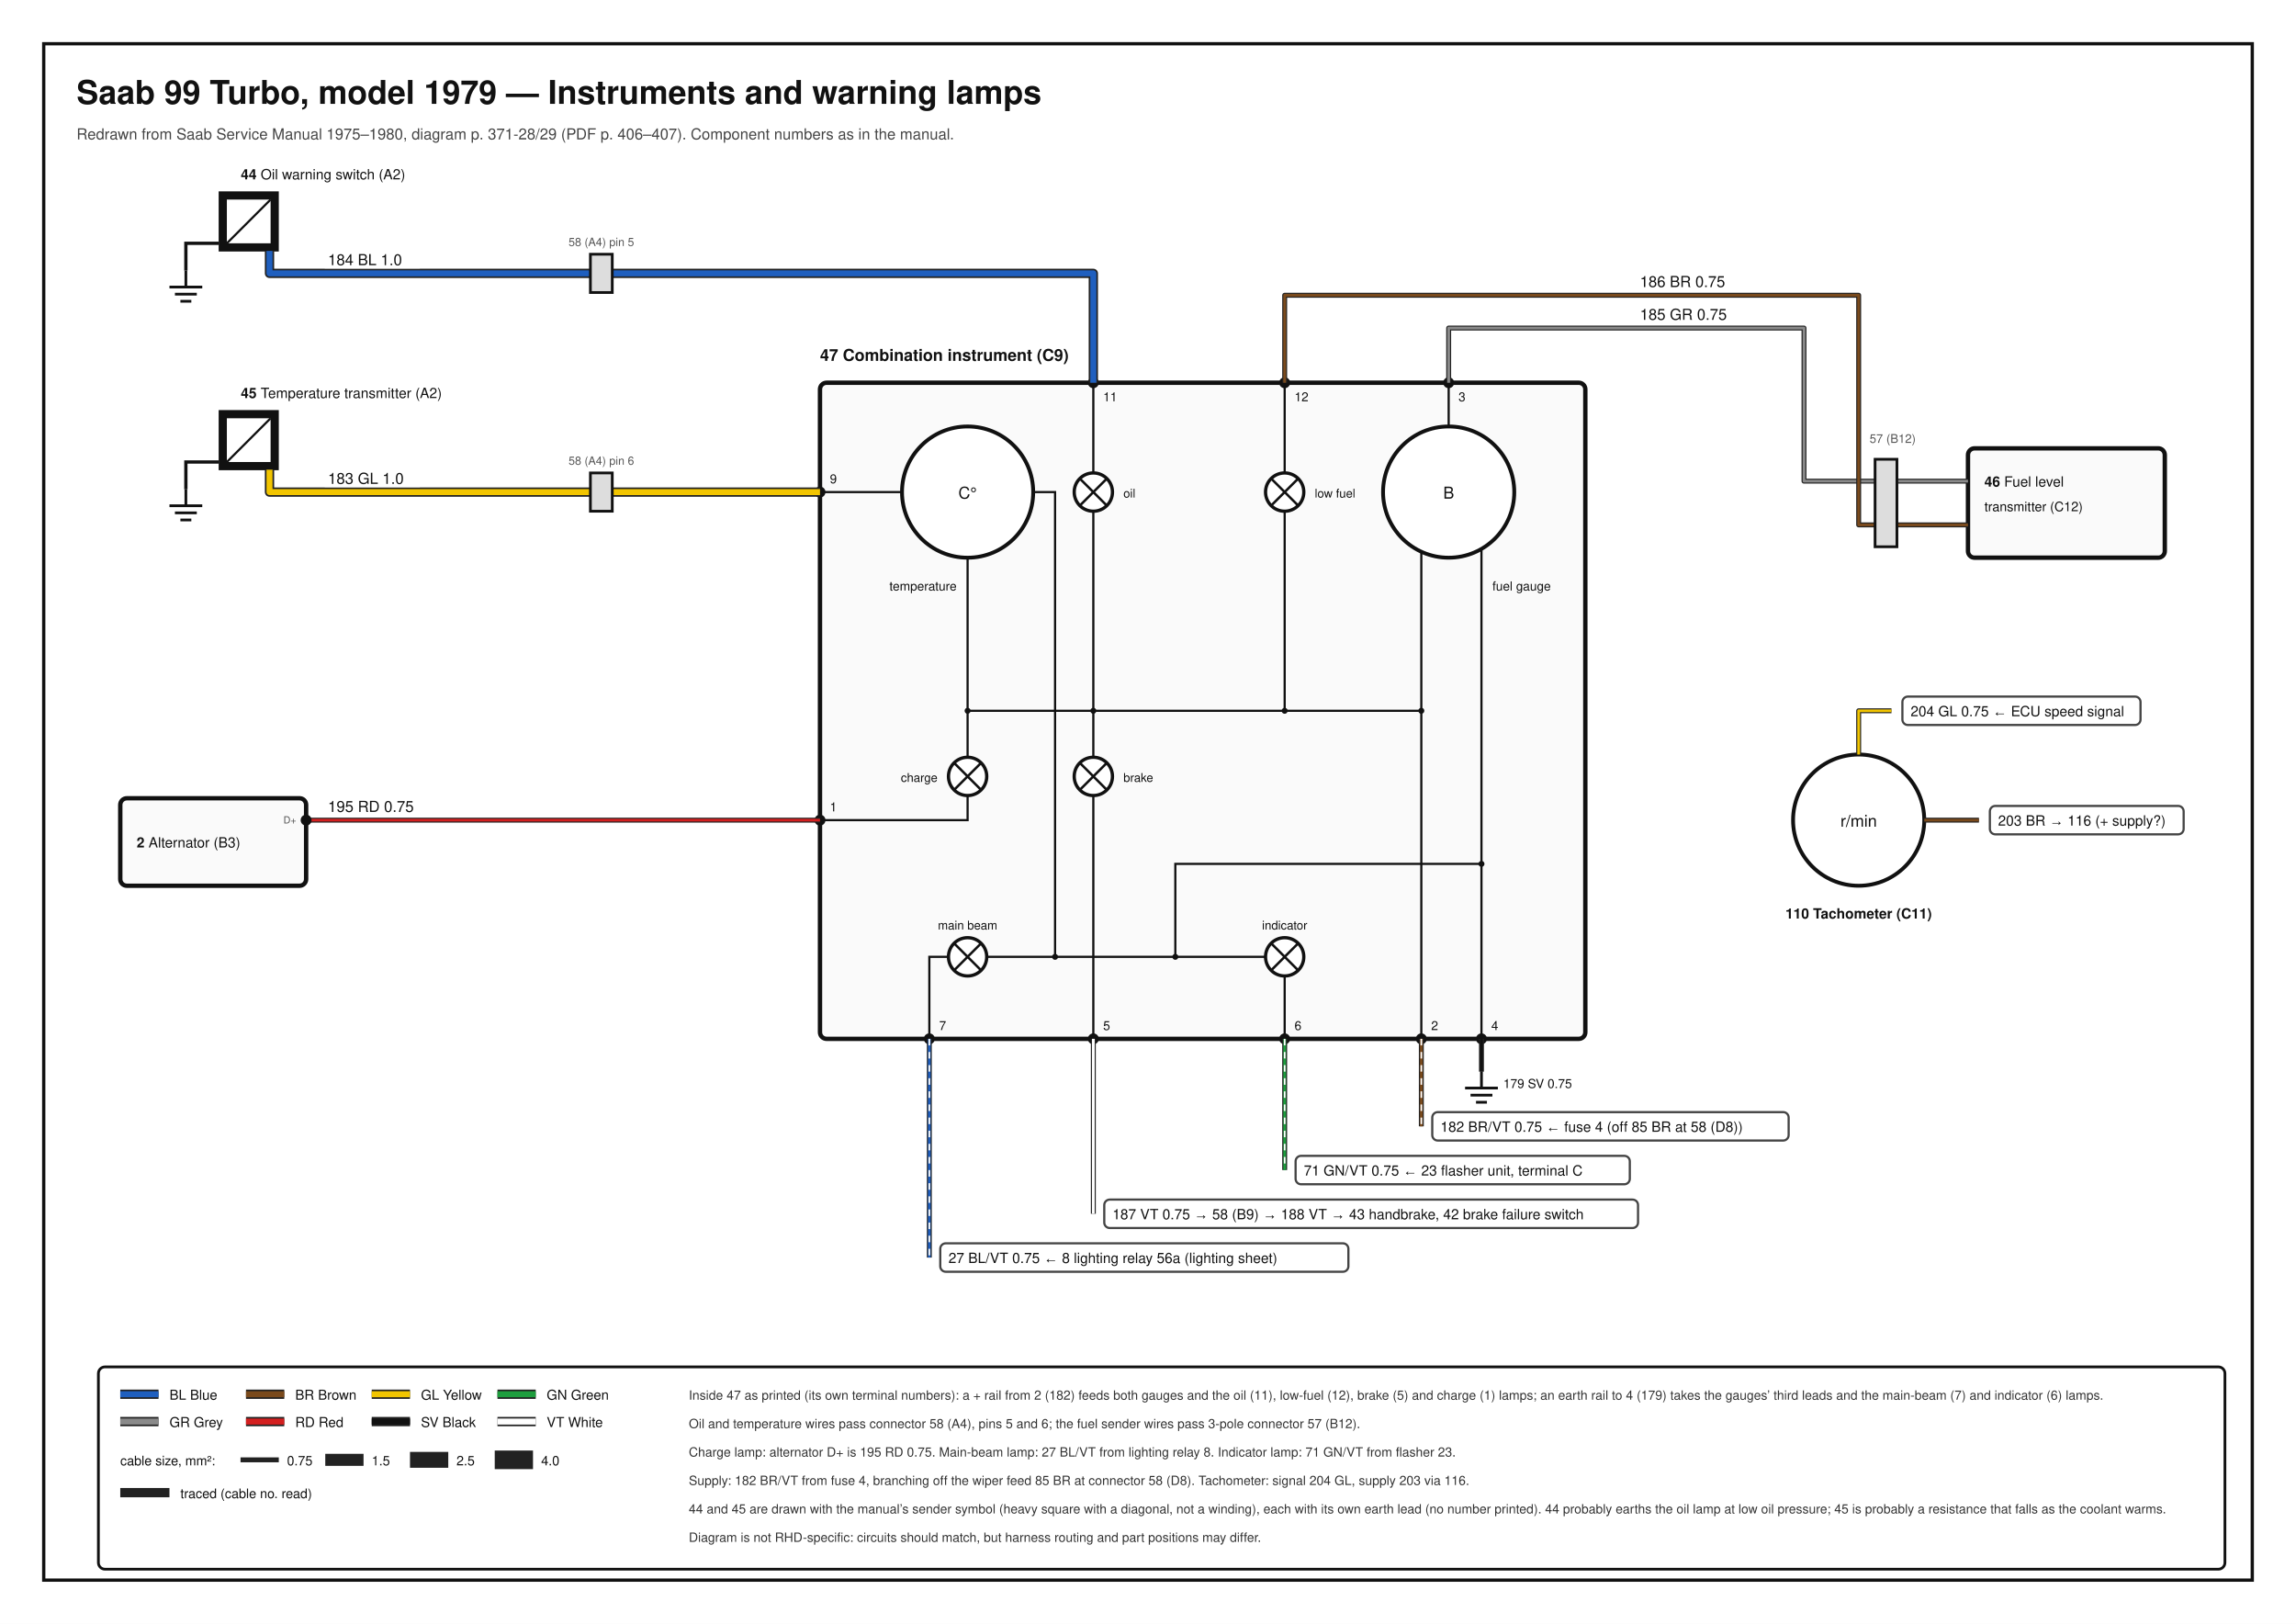
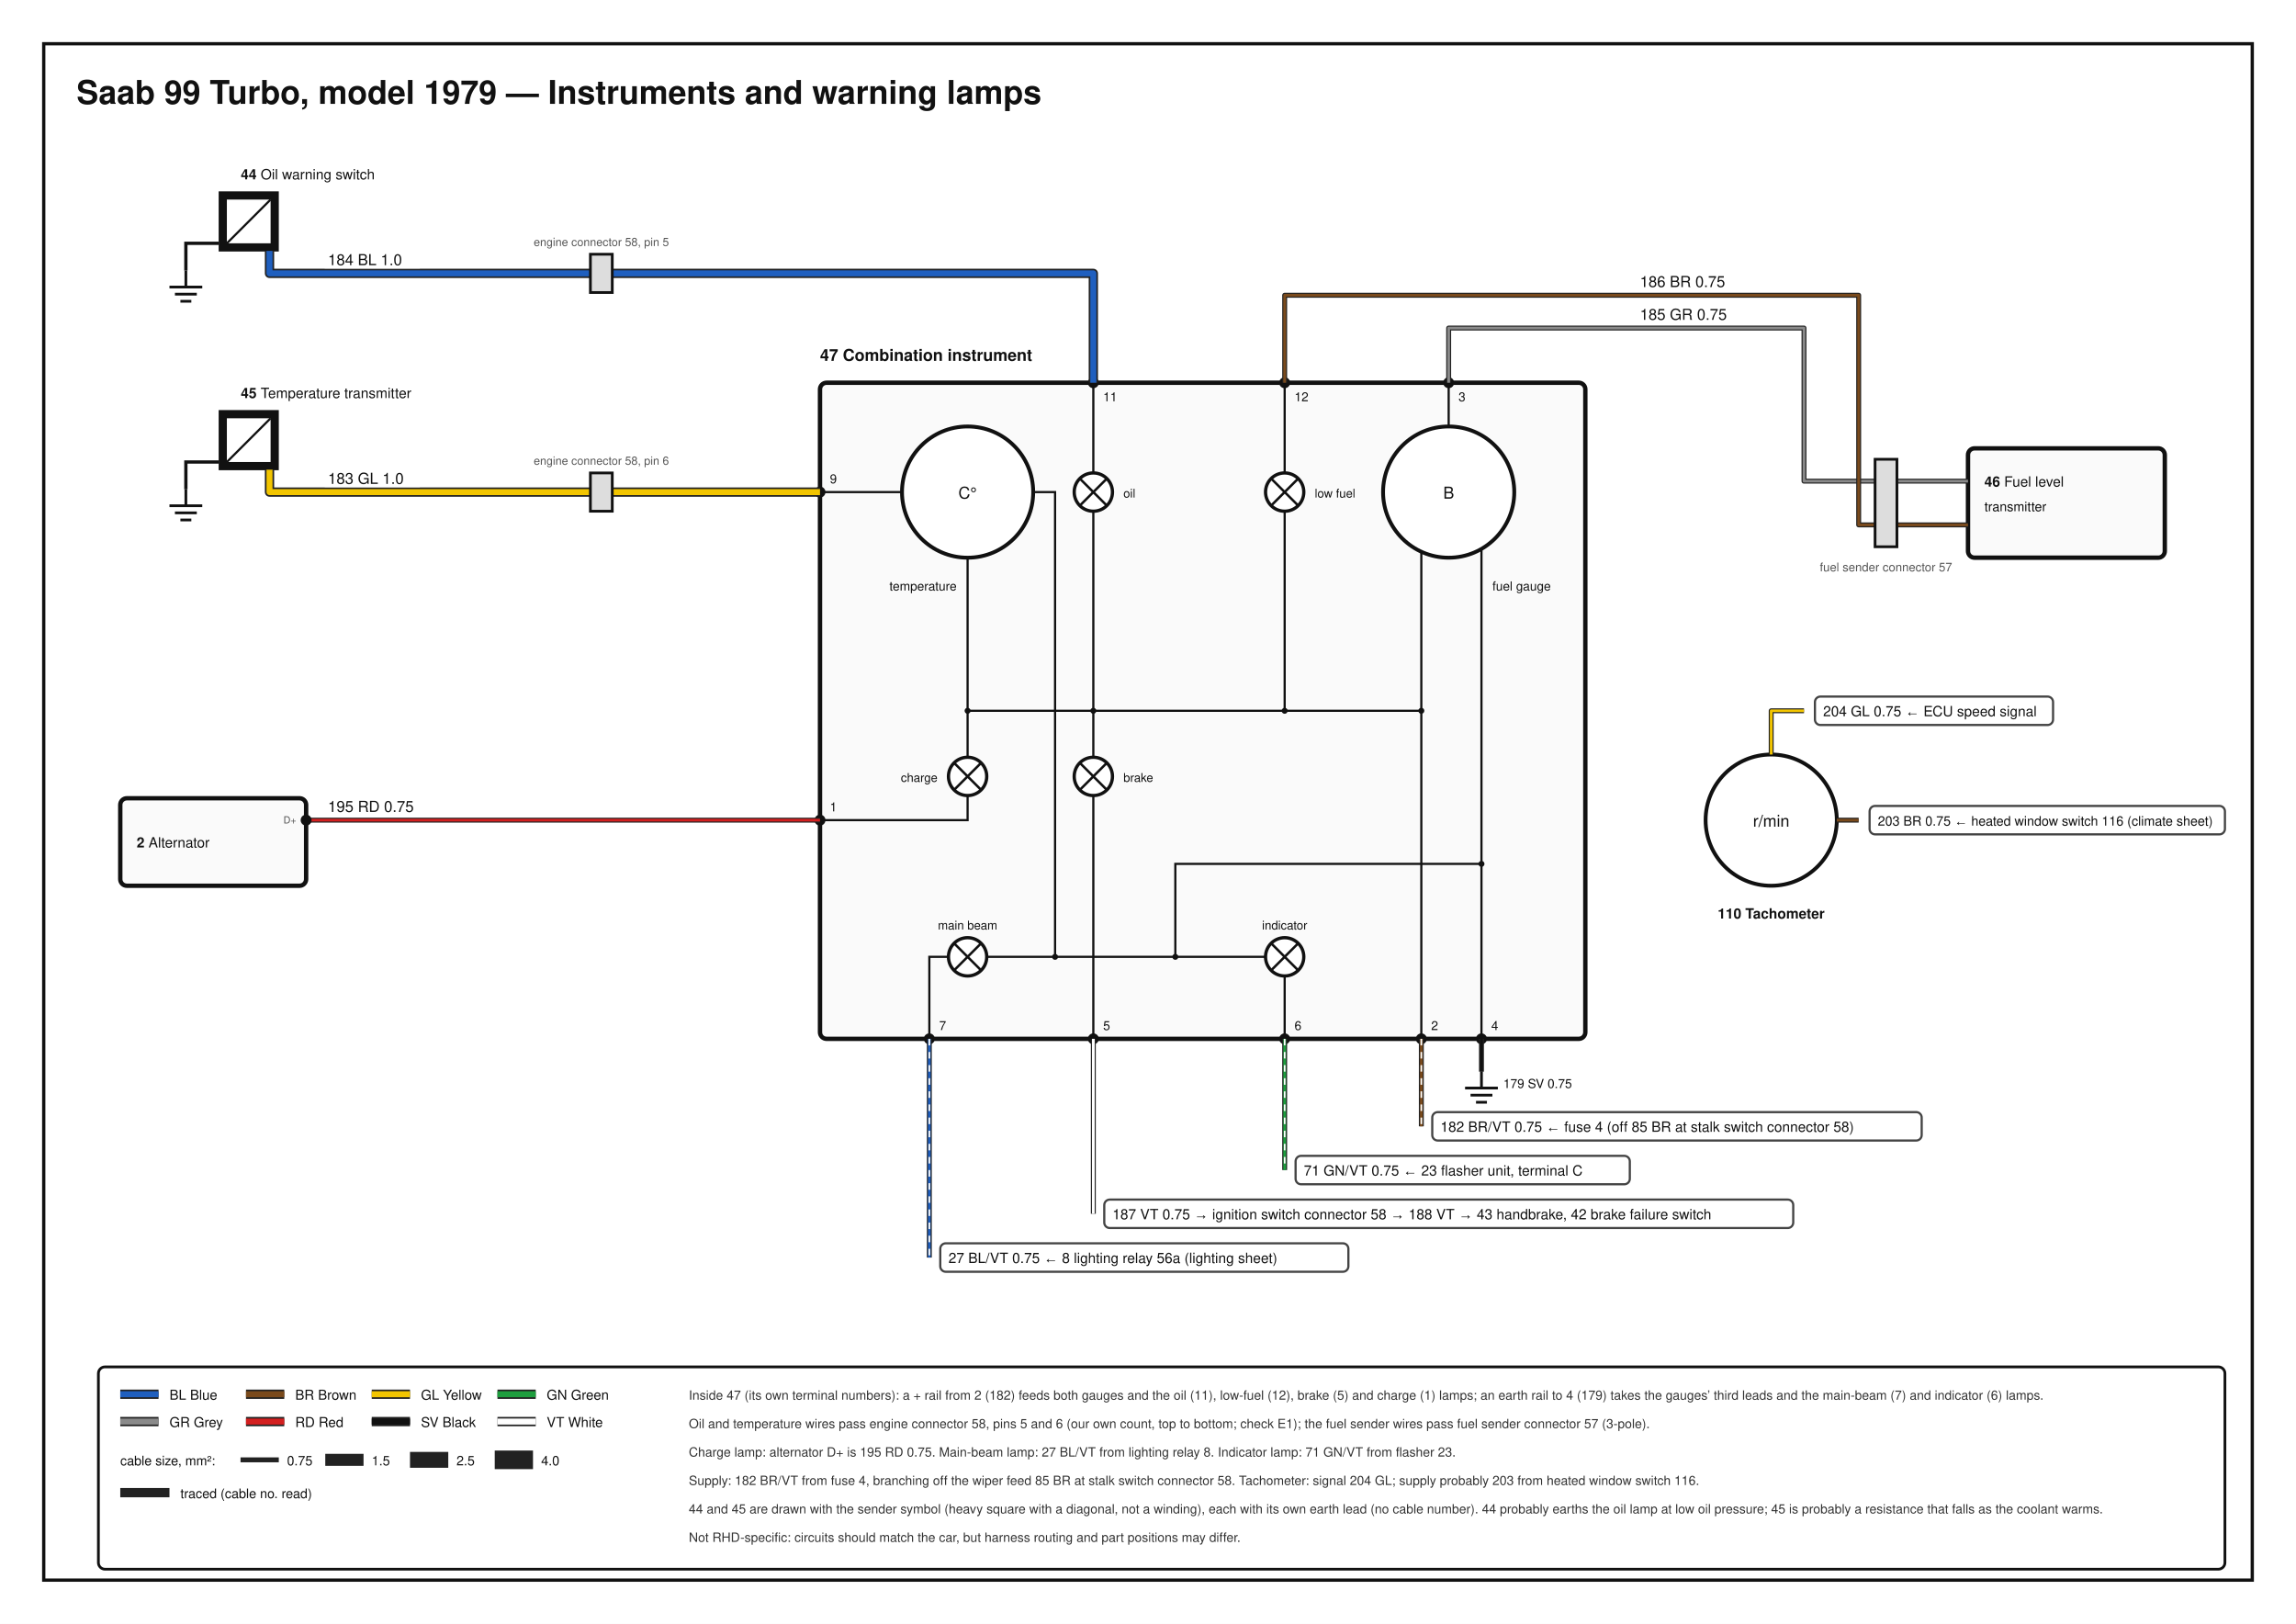
<svg xmlns="http://www.w3.org/2000/svg" width="420mm" height="297mm" viewBox="0 0 420 297" font-family="Helvetica, Arial, sans-serif">
  <rect width="420" height="297" fill="#fff" />
  <rect x="8" y="8" width="404" height="281" fill="none" stroke="#111" stroke-width=".6" />
  <text x="14" y="19" font-size="6" text-anchor="start" font-weight="bold" fill="#111">Saab 99 Turbo, model 1979 — Instruments and warning lamps</text>
-   <text x="14" y="25.5" font-size="2.8" text-anchor="start" font-weight="normal" fill="#444">Redrawn from Saab Service Manual 1975–1980, diagram p. 371-28/29 (PDF p. 406–407). Component numbers as in the manual.</text>
  <rect x="150" y="70" width="140" height="120" rx="1.2" fill="#fafafa" stroke="#111" stroke-width="0.8" />
-   <text x="150" y="66" font-size="3" text-anchor="start" font-weight="bold" fill="#111">47 Combination instrument (C9)</text>
+   <text x="150" y="66" font-size="3" text-anchor="start" font-weight="bold" fill="#111">47 Combination instrument</text>
  <circle cx="150" cy="90" r="1.0" fill="#111" />
  <text x="151.8" y="88.4" font-size="2.3" text-anchor="start" font-weight="normal" fill="#111">9</text>
  <circle cx="150" cy="150" r="1.0" fill="#111" />
  <text x="151.8" y="148.4" font-size="2.3" text-anchor="start" font-weight="normal" fill="#111">1</text>
  <circle cx="200" cy="70" r="1.0" fill="#111" />
  <text x="201.8" y="73.4" font-size="2.3" text-anchor="start" font-weight="normal" fill="#111">11</text>
  <circle cx="235" cy="70" r="1.0" fill="#111" />
  <text x="236.8" y="73.4" font-size="2.3" text-anchor="start" font-weight="normal" fill="#111">12</text>
  <circle cx="265" cy="70" r="1.0" fill="#111" />
  <text x="266.8" y="73.4" font-size="2.3" text-anchor="start" font-weight="normal" fill="#111">3</text>
  <circle cx="170" cy="190" r="1.0" fill="#111" />
  <text x="171.8" y="188.4" font-size="2.3" text-anchor="start" font-weight="normal" fill="#111">7</text>
  <circle cx="200" cy="190" r="1.0" fill="#111" />
  <text x="201.8" y="188.4" font-size="2.3" text-anchor="start" font-weight="normal" fill="#111">5</text>
  <circle cx="235" cy="190" r="1.0" fill="#111" />
  <text x="236.8" y="188.4" font-size="2.3" text-anchor="start" font-weight="normal" fill="#111">6</text>
  <circle cx="260" cy="190" r="1.0" fill="#111" />
  <text x="261.8" y="188.4" font-size="2.3" text-anchor="start" font-weight="normal" fill="#111">2</text>
  <circle cx="271" cy="190" r="1.0" fill="#111" />
  <text x="272.8" y="188.4" font-size="2.3" text-anchor="start" font-weight="normal" fill="#111">4</text>
  <circle cx="177" cy="90" r="12" fill="#fff" stroke="#111" stroke-width=".7" />
  <text x="177" y="91.2" font-size="3" text-anchor="middle" font-weight="normal" fill="#111">C°</text>
  <path d="M150,90 L165,90" fill="none" stroke="#111" stroke-width=".4" />
  <text x="175" y="108" font-size="2.3" text-anchor="end" font-weight="normal" fill="#111">temperature</text>
  <path d="M177,102 L177,130" fill="none" stroke="#111" stroke-width=".4" />
  <circle cx="177" cy="130" r=".55" fill="#111" />
  <path d="M189,90 L193,90 L193,175" fill="none" stroke="#111" stroke-width=".4" />
  <circle cx="193" cy="175" r=".55" fill="#111" />
  <circle cx="265" cy="90" r="12" fill="#fff" stroke="#111" stroke-width=".7" />
  <text x="265" y="91.2" font-size="3" text-anchor="middle" font-weight="normal" fill="#111">B</text>
  <path d="M265,70 L265,78" fill="none" stroke="#111" stroke-width=".4" />
  <text x="273" y="108" font-size="2.3" text-anchor="start" font-weight="normal" fill="#111">fuel gauge</text>
  <path d="M260,100.91 L260,190" fill="none" stroke="#111" stroke-width=".4" />
  <circle cx="260" cy="130" r=".55" fill="#111" />
  <path d="M271,100.39 L271,190" fill="none" stroke="#111" stroke-width=".4" />
  <circle cx="271" cy="158" r=".55" fill="#111" />
  <path d="M177,130 L260,130" fill="none" stroke="#111" stroke-width=".4" />
  <path d="M200,70 L200,86.5" fill="none" stroke="#111" stroke-width=".4" />
  <circle cx="200" cy="90" r="3.5" fill="#fff" stroke="#111" stroke-width=".6" />
  <path d="M197.55,87.55 L202.45,92.45 M197.55,92.45 L202.45,87.55" stroke="#111" stroke-width=".45" />
  <path d="M200,93.5 L200,130" fill="none" stroke="#111" stroke-width=".4" />
  <circle cx="200" cy="130" r=".55" fill="#111" />
  <text x="205.5" y="91" font-size="2.2" text-anchor="start" font-weight="normal" fill="#111">oil</text>
  <path d="M235,70 L235,86.5" fill="none" stroke="#111" stroke-width=".4" />
  <circle cx="235" cy="90" r="3.5" fill="#fff" stroke="#111" stroke-width=".6" />
  <path d="M232.55,87.55 L237.45,92.45 M232.55,92.45 L237.45,87.55" stroke="#111" stroke-width=".45" />
  <path d="M235,93.5 L235,130" fill="none" stroke="#111" stroke-width=".4" />
  <circle cx="235" cy="130" r=".55" fill="#111" />
  <text x="240.5" y="91" font-size="2.2" text-anchor="start" font-weight="normal" fill="#111">low fuel</text>
  <path d="M200,130 L200,138.5" fill="none" stroke="#111" stroke-width=".4" />
  <circle cx="200" cy="142" r="3.5" fill="#fff" stroke="#111" stroke-width=".6" />
  <path d="M197.55,139.55 L202.45,144.45 M197.55,144.45 L202.45,139.55" stroke="#111" stroke-width=".45" />
  <path d="M200,145.5 L200,190" fill="none" stroke="#111" stroke-width=".4" />
  <text x="205.5" y="143" font-size="2.2" text-anchor="start" font-weight="normal" fill="#111">brake</text>
  <path d="M177,130 L177,138.5" fill="none" stroke="#111" stroke-width=".4" />
  <circle cx="177" cy="142" r="3.5" fill="#fff" stroke="#111" stroke-width=".6" />
  <path d="M174.55,139.55 L179.45,144.45 M174.55,144.45 L179.45,139.55" stroke="#111" stroke-width=".45" />
  <path d="M177,145.5 L177,150 L150,150" fill="none" stroke="#111" stroke-width=".4" />
  <text x="171.5" y="143" font-size="2.2" text-anchor="end" font-weight="normal" fill="#111">charge</text>
  <circle cx="177" cy="175" r="3.5" fill="#fff" stroke="#111" stroke-width=".6" />
  <path d="M174.55,172.55 L179.45,177.45 M174.55,177.45 L179.45,172.55" stroke="#111" stroke-width=".45" />
  <path d="M173.5,175 L170,175 L170,190" fill="none" stroke="#111" stroke-width=".4" />
  <text x="177" y="170" font-size="2.2" text-anchor="middle" font-weight="normal" fill="#111">main beam</text>
  <path d="M180.5,175 L231.5,175" fill="none" stroke="#111" stroke-width=".4" />
  <circle cx="215" cy="175" r=".55" fill="#111" />
  <path d="M215,175 L215,158 L271,158" fill="none" stroke="#111" stroke-width=".4" />
  <circle cx="235" cy="175" r="3.5" fill="#fff" stroke="#111" stroke-width=".6" />
  <path d="M232.55,172.55 L237.45,177.45 M232.55,177.45 L237.45,172.55" stroke="#111" stroke-width=".45" />
  <path d="M235,178.5 L235,190" fill="none" stroke="#111" stroke-width=".4" />
  <text x="235" y="170" font-size="2.2" text-anchor="middle" font-weight="normal" fill="#111">indicator</text>
  <rect x="40.75" y="35.75" width="9.5" height="9.5" fill="#fff" stroke="#111" stroke-width="1.5" />
  <path d="M41.5,44.5 L49.5,36.5" stroke="#111" stroke-width=".4" />
  <path d="M40,44.5 h-6 v5" stroke="#111" stroke-width=".6" fill="none" />
  <path d="M34,49.5 v3 M31,52.5 h6 M32,53.8 h4 M33,55.1 h2" stroke="#111" stroke-width=".5" fill="none" />
  <text x="45.5" y="32.8" font-size="2.6" text-anchor="middle" font-weight="bold" fill="#111">44</text>
-   <text x="47.69" y="32.8" font-size="2.6" text-anchor="start" font-weight="normal" fill="#111">Oil warning switch (A2)</text>
+   <text x="47.69" y="32.8" font-size="2.6" text-anchor="start" font-weight="normal" fill="#111">Oil warning switch</text>
  <path d="M49.3,45.9 L49.3,50 L200,50 L200,70" fill="none" stroke="#222" stroke-width="1.7" stroke-linejoin="round" />
  <path d="M49.3,45.9 L49.3,50 L200,50 L200,70" fill="none" stroke="#1f5fbf" stroke-width="1.1" stroke-linejoin="round" />
  <rect x="59.4" y="45.5" width="17.4" height="3.6" fill="#fff" opacity=".85" />
  <text x="60" y="48.5" font-size="2.8" text-anchor="start" font-weight="normal" fill="#111">184 BL 1.0</text>
  <rect x="108" y="46.5" width="4" height="7" fill="#ddd" stroke="#111" stroke-width=".5" />
-   <text x="110" y="45.0" font-size="2.1" text-anchor="middle" font-weight="normal" fill="#555">58 (A4) pin 5</text>
+   <text x="110" y="45.0" font-size="2.1" text-anchor="middle" font-weight="normal" fill="#555">engine connector 58, pin 5</text>
  <rect x="40.75" y="75.75" width="9.5" height="9.5" fill="#fff" stroke="#111" stroke-width="1.5" />
  <path d="M41.5,84.5 L49.5,76.5" stroke="#111" stroke-width=".4" />
  <path d="M40,84.5 h-6 v5" stroke="#111" stroke-width=".6" fill="none" />
  <path d="M34,89.5 v3 M31,92.5 h6 M32,93.8 h4 M33,95.1 h2" stroke="#111" stroke-width=".5" fill="none" />
  <text x="45.5" y="72.8" font-size="2.6" text-anchor="middle" font-weight="bold" fill="#111">45</text>
-   <text x="47.69" y="72.8" font-size="2.6" text-anchor="start" font-weight="normal" fill="#111">Temperature transmitter (A2)</text>
+   <text x="47.69" y="72.8" font-size="2.6" text-anchor="start" font-weight="normal" fill="#111">Temperature transmitter</text>
  <path d="M49.3,85.9 L49.3,90 L150,90" fill="none" stroke="#222" stroke-width="1.7" stroke-linejoin="round" />
  <path d="M49.3,85.9 L49.3,90 L150,90" fill="none" stroke="#f2c500" stroke-width="1.1" stroke-linejoin="round" />
  <rect x="59.4" y="85.5" width="17.4" height="3.6" fill="#fff" opacity=".85" />
  <text x="60" y="88.5" font-size="2.8" text-anchor="start" font-weight="normal" fill="#111">183 GL 1.0</text>
  <rect x="108" y="86.5" width="4" height="7" fill="#ddd" stroke="#111" stroke-width=".5" />
-   <text x="110" y="85.0" font-size="2.1" text-anchor="middle" font-weight="normal" fill="#555">58 (A4) pin 6</text>
+   <text x="110" y="85.0" font-size="2.1" text-anchor="middle" font-weight="normal" fill="#555">engine connector 58, pin 6</text>
  <rect x="22" y="146" width="34" height="16" rx="1.2" fill="#fafafa" stroke="#111" stroke-width="0.8" />
  <text x="25" y="155" font-size="2.6" text-anchor="start" font-weight="normal" fill="#111">
-     <tspan font-weight="bold">2</tspan> Alternator (B3)</text>
+     <tspan font-weight="bold">2</tspan> Alternator</text>
  <path d="M56,150 L150,150" fill="none" stroke="#222" stroke-width="0.9" stroke-linejoin="round" />
  <path d="M56,150 L150,150" fill="none" stroke="#d42020" stroke-width="0.5" stroke-linejoin="round" />
  <rect x="59.4" y="145.5" width="19.02" height="3.6" fill="#fff" opacity=".85" />
  <text x="60" y="148.5" font-size="2.8" text-anchor="start" font-weight="normal" fill="#111">195 RD 0.75</text>
  <circle cx="56" cy="150" r="1.0" fill="#111" />
  <text x="54.2" y="150.6" font-size="1.8" text-anchor="end" font-weight="normal" fill="#555">D+</text>
  <rect x="360" y="82" width="36" height="20" rx="1.2" fill="#fafafa" stroke="#111" stroke-width="0.8" />
  <text x="363" y="89" font-size="2.6" text-anchor="start" font-weight="normal" fill="#111">
    <tspan font-weight="bold">46</tspan> Fuel level</text>
-   <text x="363" y="93.5" font-size="2.4" text-anchor="start" font-weight="normal" fill="#111">transmitter (C12)</text>
+   <text x="363" y="93.5" font-size="2.4" text-anchor="start" font-weight="normal" fill="#111">transmitter</text>
  <path d="M360,88 L330,88 L330,60 L265,60 L265,70" fill="none" stroke="#222" stroke-width="0.9" stroke-linejoin="round" />
  <path d="M360,88 L330,88 L330,60 L265,60 L265,70" fill="none" stroke="#8a8a8a" stroke-width="0.5" stroke-linejoin="round" />
  <rect x="299.4" y="55.5" width="19.02" height="3.6" fill="#fff" opacity=".85" />
  <text x="300" y="58.5" font-size="2.8" text-anchor="start" font-weight="normal" fill="#111">185 GR 0.75</text>
  <path d="M360,96 L340,96 L340,54 L235,54 L235,70" fill="none" stroke="#222" stroke-width="0.9" stroke-linejoin="round" />
  <path d="M360,96 L340,96 L340,54 L235,54 L235,70" fill="none" stroke="#7a4a1c" stroke-width="0.5" stroke-linejoin="round" />
  <rect x="299.4" y="49.5" width="19.02" height="3.6" fill="#fff" opacity=".85" />
  <text x="300" y="52.5" font-size="2.8" text-anchor="start" font-weight="normal" fill="#111">186 BR 0.75</text>
  <rect x="343" y="84" width="4" height="16" fill="#ddd" stroke="#111" stroke-width=".5" />
-   <text x="342" y="81" font-size="2.2" text-anchor="start" font-weight="normal" fill="#555">57 (B12)</text>
-   <circle cx="340" cy="150" r="12" fill="#fff" stroke="#111" stroke-width=".7" />
-   <text x="340" y="151.2" font-size="3" text-anchor="middle" font-weight="normal" fill="#111">r/min</text>
-   <text x="340" y="168" font-size="2.6" text-anchor="middle" font-weight="bold" fill="#111">110 Tachometer (C11)</text>
-   <path d="M352,150 L362,150" fill="none" stroke="#222" stroke-width="0.9" stroke-linejoin="round" />
-   <path d="M352,150 L362,150" fill="none" stroke="#7a4a1c" stroke-width="0.5" stroke-linejoin="round" />
-   <rect x="364" y="147.4" width="35.448" height="5.2" rx="1" fill="#fff" stroke="#444" stroke-width=".4" />
-   <text x="365.5" y="151" font-size="2.6" text-anchor="start" font-weight="normal" fill="#111">203 BR <tspan font-family="Arial">→</tspan> 116 (+ supply?)</text>
-   <path d="M340,138 L340,130 L346,130" fill="none" stroke="#222" stroke-width="0.9" stroke-linejoin="round" />
-   <path d="M340,138 L340,130 L346,130" fill="none" stroke="#f2c500" stroke-width="0.5" stroke-linejoin="round" />
-   <rect x="348" y="127.4" width="43.56" height="5.2" rx="1" fill="#fff" stroke="#444" stroke-width=".4" />
-   <text x="349.5" y="131" font-size="2.6" text-anchor="start" font-weight="normal" fill="#111">204 GL 0.75 <tspan font-family="Arial">←</tspan> ECU speed signal</text>
+   <text x="345" y="104.5" font-size="2.2" text-anchor="middle" font-weight="normal" fill="#555">fuel sender connector 57</text>
+   <circle cx="324" cy="150" r="12" fill="#fff" stroke="#111" stroke-width=".7" />
+   <text x="324" y="151.2" font-size="3" text-anchor="middle" font-weight="normal" fill="#111">r/min</text>
+   <text x="324" y="168" font-size="2.6" text-anchor="middle" font-weight="bold" fill="#111">110 Tachometer</text>
+   <path d="M336,150 L340,150" fill="none" stroke="#222" stroke-width="0.9" stroke-linejoin="round" />
+   <path d="M336,150 L340,150" fill="none" stroke="#7a4a1c" stroke-width="0.5" stroke-linejoin="round" />
+   <rect x="342" y="147.4" width="65" height="5.2" rx="1" fill="#fff" stroke="#444" stroke-width=".4" />
+   <text x="343.5" y="151" font-size="2.4" text-anchor="start" font-weight="normal" fill="#111">203 BR 0.75 <tspan font-family="Arial">←</tspan> heated window switch 116 (climate sheet)</text>
+   <path d="M324,138 L324,130 L330,130" fill="none" stroke="#222" stroke-width="0.9" stroke-linejoin="round" />
+   <path d="M324,138 L324,130 L330,130" fill="none" stroke="#f2c500" stroke-width="0.5" stroke-linejoin="round" />
+   <rect x="332" y="127.4" width="43.56" height="5.2" rx="1" fill="#fff" stroke="#444" stroke-width=".4" />
+   <text x="333.5" y="131" font-size="2.6" text-anchor="start" font-weight="normal" fill="#111">204 GL 0.75 <tspan font-family="Arial">←</tspan> ECU speed signal</text>
  <path d="M271,190 L271,196" fill="none" stroke="#222" stroke-width="0.9" stroke-linejoin="round" />
  <path d="M271,190 L271,196" fill="none" stroke="#111111" stroke-width="0.5" stroke-linejoin="round" />
  <path d="M271,196 v3 M268,199 h6 M269,200.3 h4 M270,201.6 h2" stroke="#111" stroke-width=".5" fill="none" />
  <text x="275" y="199" font-size="2.3" text-anchor="start" font-weight="normal" fill="#111">179 SV 0.75</text>
  <path d="M260,190 L260,206" fill="none" stroke="#222" stroke-width="0.9" stroke-linejoin="round" />
  <path d="M260,190 L260,206" fill="none" stroke="#7a4a1c" stroke-width="0.5" stroke-linejoin="round" />
  <path d="M260,190 L260,206" fill="none" stroke="#ffffff" stroke-width="0.3" stroke-dasharray="1.2 1.2" />
-   <rect x="262" y="203.4" width="65.192" height="5.2" rx="1" fill="#fff" stroke="#444" stroke-width=".4" />
-   <text x="263.5" y="207" font-size="2.6" text-anchor="start" font-weight="normal" fill="#111">182 BR/VT 0.75 <tspan font-family="Arial">←</tspan> fuse 4 (off 85 BR at 58 (D8))</text>
+   <rect x="262" y="203.4" width="89.528" height="5.2" rx="1" fill="#fff" stroke="#444" stroke-width=".4" />
+   <text x="263.5" y="207" font-size="2.6" text-anchor="start" font-weight="normal" fill="#111">182 BR/VT 0.75 <tspan font-family="Arial">←</tspan> fuse 4 (off 85 BR at stalk switch connector 58)</text>
  <path d="M235,190 L235,214" fill="none" stroke="#222" stroke-width="0.9" stroke-linejoin="round" />
  <path d="M235,190 L235,214" fill="none" stroke="#1e9e3e" stroke-width="0.5" stroke-linejoin="round" />
  <path d="M235,190 L235,214" fill="none" stroke="#ffffff" stroke-width="0.3" stroke-dasharray="1.2 1.2" />
  <rect x="237" y="211.4" width="61.136" height="5.2" rx="1" fill="#fff" stroke="#444" stroke-width=".4" />
  <text x="238.5" y="215" font-size="2.6" text-anchor="start" font-weight="normal" fill="#111">71 GN/VT 0.75 <tspan font-family="Arial">←</tspan> 23 flasher unit, terminal C</text>
  <path d="M200,190 L200,222" fill="none" stroke="#222" stroke-width="0.9" stroke-linejoin="round" />
  <path d="M200,190 L200,222" fill="none" stroke="#ffffff" stroke-width="0.5" stroke-linejoin="round" />
-   <rect x="202" y="219.4" width="97.64" height="5.2" rx="1" fill="#fff" stroke="#444" stroke-width=".4" />
-   <text x="203.5" y="223" font-size="2.6" text-anchor="start" font-weight="normal" fill="#111">187 VT 0.75 <tspan font-family="Arial">→</tspan> 58 (B9) <tspan font-family="Arial">→</tspan> 188 VT <tspan font-family="Arial">→</tspan> 43 handbrake, 42 brake failure switch</text>
+   <rect x="202" y="219.4" width="126.032" height="5.2" rx="1" fill="#fff" stroke="#444" stroke-width=".4" />
+   <text x="203.5" y="223" font-size="2.6" text-anchor="start" font-weight="normal" fill="#111">187 VT 0.75 <tspan font-family="Arial">→</tspan> ignition switch connector 58 <tspan font-family="Arial">→</tspan> 188 VT <tspan font-family="Arial">→</tspan> 43 handbrake, 42 brake failure switch</text>
  <path d="M170,190 L170,230" fill="none" stroke="#222" stroke-width="0.9" stroke-linejoin="round" />
  <path d="M170,190 L170,230" fill="none" stroke="#1f5fbf" stroke-width="0.5" stroke-linejoin="round" />
  <path d="M170,190 L170,230" fill="none" stroke="#ffffff" stroke-width="0.3" stroke-dasharray="1.2 1.2" />
  <rect x="172" y="227.4" width="74.656" height="5.2" rx="1" fill="#fff" stroke="#444" stroke-width=".4" />
  <text x="173.5" y="231" font-size="2.6" text-anchor="start" font-weight="normal" fill="#111">27 BL/VT 0.75 <tspan font-family="Arial">←</tspan> 8 lighting relay 56a (lighting sheet)</text>
  <rect x="18" y="250" width="389" height="37" rx="1.2" fill="#fff" stroke="#111" stroke-width="0.5" />
  <path d="M22,255 h7" stroke="#222" stroke-width="1.7" />
  <path d="M22,255 h7" stroke="#1f5fbf" stroke-width="1.1" />
  <text x="31" y="256" font-size="2.5" text-anchor="start" font-weight="normal" fill="#111">BL Blue</text>
  <path d="M45,255 h7" stroke="#222" stroke-width="1.7" />
  <path d="M45,255 h7" stroke="#7a4a1c" stroke-width="1.1" />
  <text x="54" y="256" font-size="2.5" text-anchor="start" font-weight="normal" fill="#111">BR Brown</text>
  <path d="M68,255 h7" stroke="#222" stroke-width="1.7" />
  <path d="M68,255 h7" stroke="#f2c500" stroke-width="1.1" />
  <text x="77" y="256" font-size="2.5" text-anchor="start" font-weight="normal" fill="#111">GL Yellow</text>
  <path d="M91,255 h7" stroke="#222" stroke-width="1.7" />
  <path d="M91,255 h7" stroke="#1e9e3e" stroke-width="1.1" />
  <text x="100" y="256" font-size="2.5" text-anchor="start" font-weight="normal" fill="#111">GN Green</text>
  <path d="M22,260 h7" stroke="#222" stroke-width="1.7" />
  <path d="M22,260 h7" stroke="#8a8a8a" stroke-width="1.1" />
  <text x="31" y="261" font-size="2.5" text-anchor="start" font-weight="normal" fill="#111">GR Grey</text>
  <path d="M45,260 h7" stroke="#222" stroke-width="1.7" />
  <path d="M45,260 h7" stroke="#d42020" stroke-width="1.1" />
  <text x="54" y="261" font-size="2.5" text-anchor="start" font-weight="normal" fill="#111">RD Red</text>
  <path d="M68,260 h7" stroke="#222" stroke-width="1.7" />
  <path d="M68,260 h7" stroke="#111111" stroke-width="1.1" />
  <text x="77" y="261" font-size="2.5" text-anchor="start" font-weight="normal" fill="#111">SV Black</text>
  <path d="M91,260 h7" stroke="#222" stroke-width="1.7" />
  <path d="M91,260 h7" stroke="#ffffff" stroke-width="1.1" />
  <text x="100" y="261" font-size="2.5" text-anchor="start" font-weight="normal" fill="#111">VT White</text>
  <text x="22" y="268" font-size="2.4" text-anchor="start" font-weight="normal" fill="#111">cable size, mm²:</text>
  <path d="M44,267 h7" stroke="#222" stroke-width="0.9" />
  <text x="52.5" y="268" font-size="2.4" text-anchor="start" font-weight="normal" fill="#111">0.75</text>
  <path d="M59.5,267 h7" stroke="#222" stroke-width="2.2" />
  <text x="68.0" y="268" font-size="2.4" text-anchor="start" font-weight="normal" fill="#111">1.5</text>
  <path d="M75.0,267 h7" stroke="#222" stroke-width="2.9" />
  <text x="83.5" y="268" font-size="2.4" text-anchor="start" font-weight="normal" fill="#111">2.5</text>
  <path d="M90.5,267 h7" stroke="#222" stroke-width="3.4" />
  <text x="99.0" y="268" font-size="2.4" text-anchor="start" font-weight="normal" fill="#111">4.0</text>
  <path d="M22,273 h9" stroke="#222" stroke-width="1.7" />
  <text x="33" y="274" font-size="2.4" text-anchor="start" font-weight="normal" fill="#111">traced (cable no. read)</text>
-   <text x="126" y="256.0" font-size="2.35" text-anchor="start" font-weight="normal" fill="#333">Inside 47 as printed (its own terminal numbers): a + rail from 2 (182) feeds both gauges and the oil (11), low-fuel (12), brake (5) and charge (1) lamps; an earth rail to 4 (179) takes the gauges’ third leads and the main-beam (7) and indicator (6) lamps.</text>
-   <text x="126" y="261.2" font-size="2.35" text-anchor="start" font-weight="normal" fill="#333">Oil and temperature wires pass connector 58 (A4), pins 5 and 6; the fuel sender wires pass 3-pole connector 57 (B12).</text>
+   <text x="126" y="256.0" font-size="2.35" text-anchor="start" font-weight="normal" fill="#333">Inside 47 (its own terminal numbers): a + rail from 2 (182) feeds both gauges and the oil (11), low-fuel (12), brake (5) and charge (1) lamps; an earth rail to 4 (179) takes the gauges’ third leads and the main-beam (7) and indicator (6) lamps.</text>
+   <text x="126" y="261.2" font-size="2.35" text-anchor="start" font-weight="normal" fill="#333">Oil and temperature wires pass engine connector 58, pins 5 and 6 (our own count, top to bottom; check E1); the fuel sender wires pass fuel sender connector 57 (3-pole).</text>
  <text x="126" y="266.4" font-size="2.35" text-anchor="start" font-weight="normal" fill="#333">Charge lamp: alternator D+ is 195 RD 0.75. Main-beam lamp: 27 BL/VT from lighting relay 8. Indicator lamp: 71 GN/VT from flasher 23.</text>
-   <text x="126" y="271.6" font-size="2.35" text-anchor="start" font-weight="normal" fill="#333">Supply: 182 BR/VT from fuse 4, branching off the wiper feed 85 BR at connector 58 (D8). Tachometer: signal 204 GL, supply 203 via 116.</text>
-   <text x="126" y="276.8" font-size="2.35" text-anchor="start" font-weight="normal" fill="#333">44 and 45 are drawn with the manual’s sender symbol (heavy square with a diagonal, not a winding), each with its own earth lead (no number printed). 44 probably earths the oil lamp at low oil pressure; 45 is probably a resistance that falls as the coolant warms.</text>
-   <text x="126" y="282.0" font-size="2.35" text-anchor="start" font-weight="normal" fill="#333">Diagram is not RHD-specific: circuits should match, but harness routing and part positions may differ.</text>
+   <text x="126" y="271.6" font-size="2.35" text-anchor="start" font-weight="normal" fill="#333">Supply: 182 BR/VT from fuse 4, branching off the wiper feed 85 BR at stalk switch connector 58. Tachometer: signal 204 GL; supply probably 203 from heated window switch 116.</text>
+   <text x="126" y="276.8" font-size="2.35" text-anchor="start" font-weight="normal" fill="#333">44 and 45 are drawn with the sender symbol (heavy square with a diagonal, not a winding), each with its own earth lead (no cable number). 44 probably earths the oil lamp at low oil pressure; 45 is probably a resistance that falls as the coolant warms.</text>
+   <text x="126" y="282.0" font-size="2.35" text-anchor="start" font-weight="normal" fill="#333">Not RHD-specific: circuits should match the car, but harness routing and part positions may differ.</text>
</svg>
